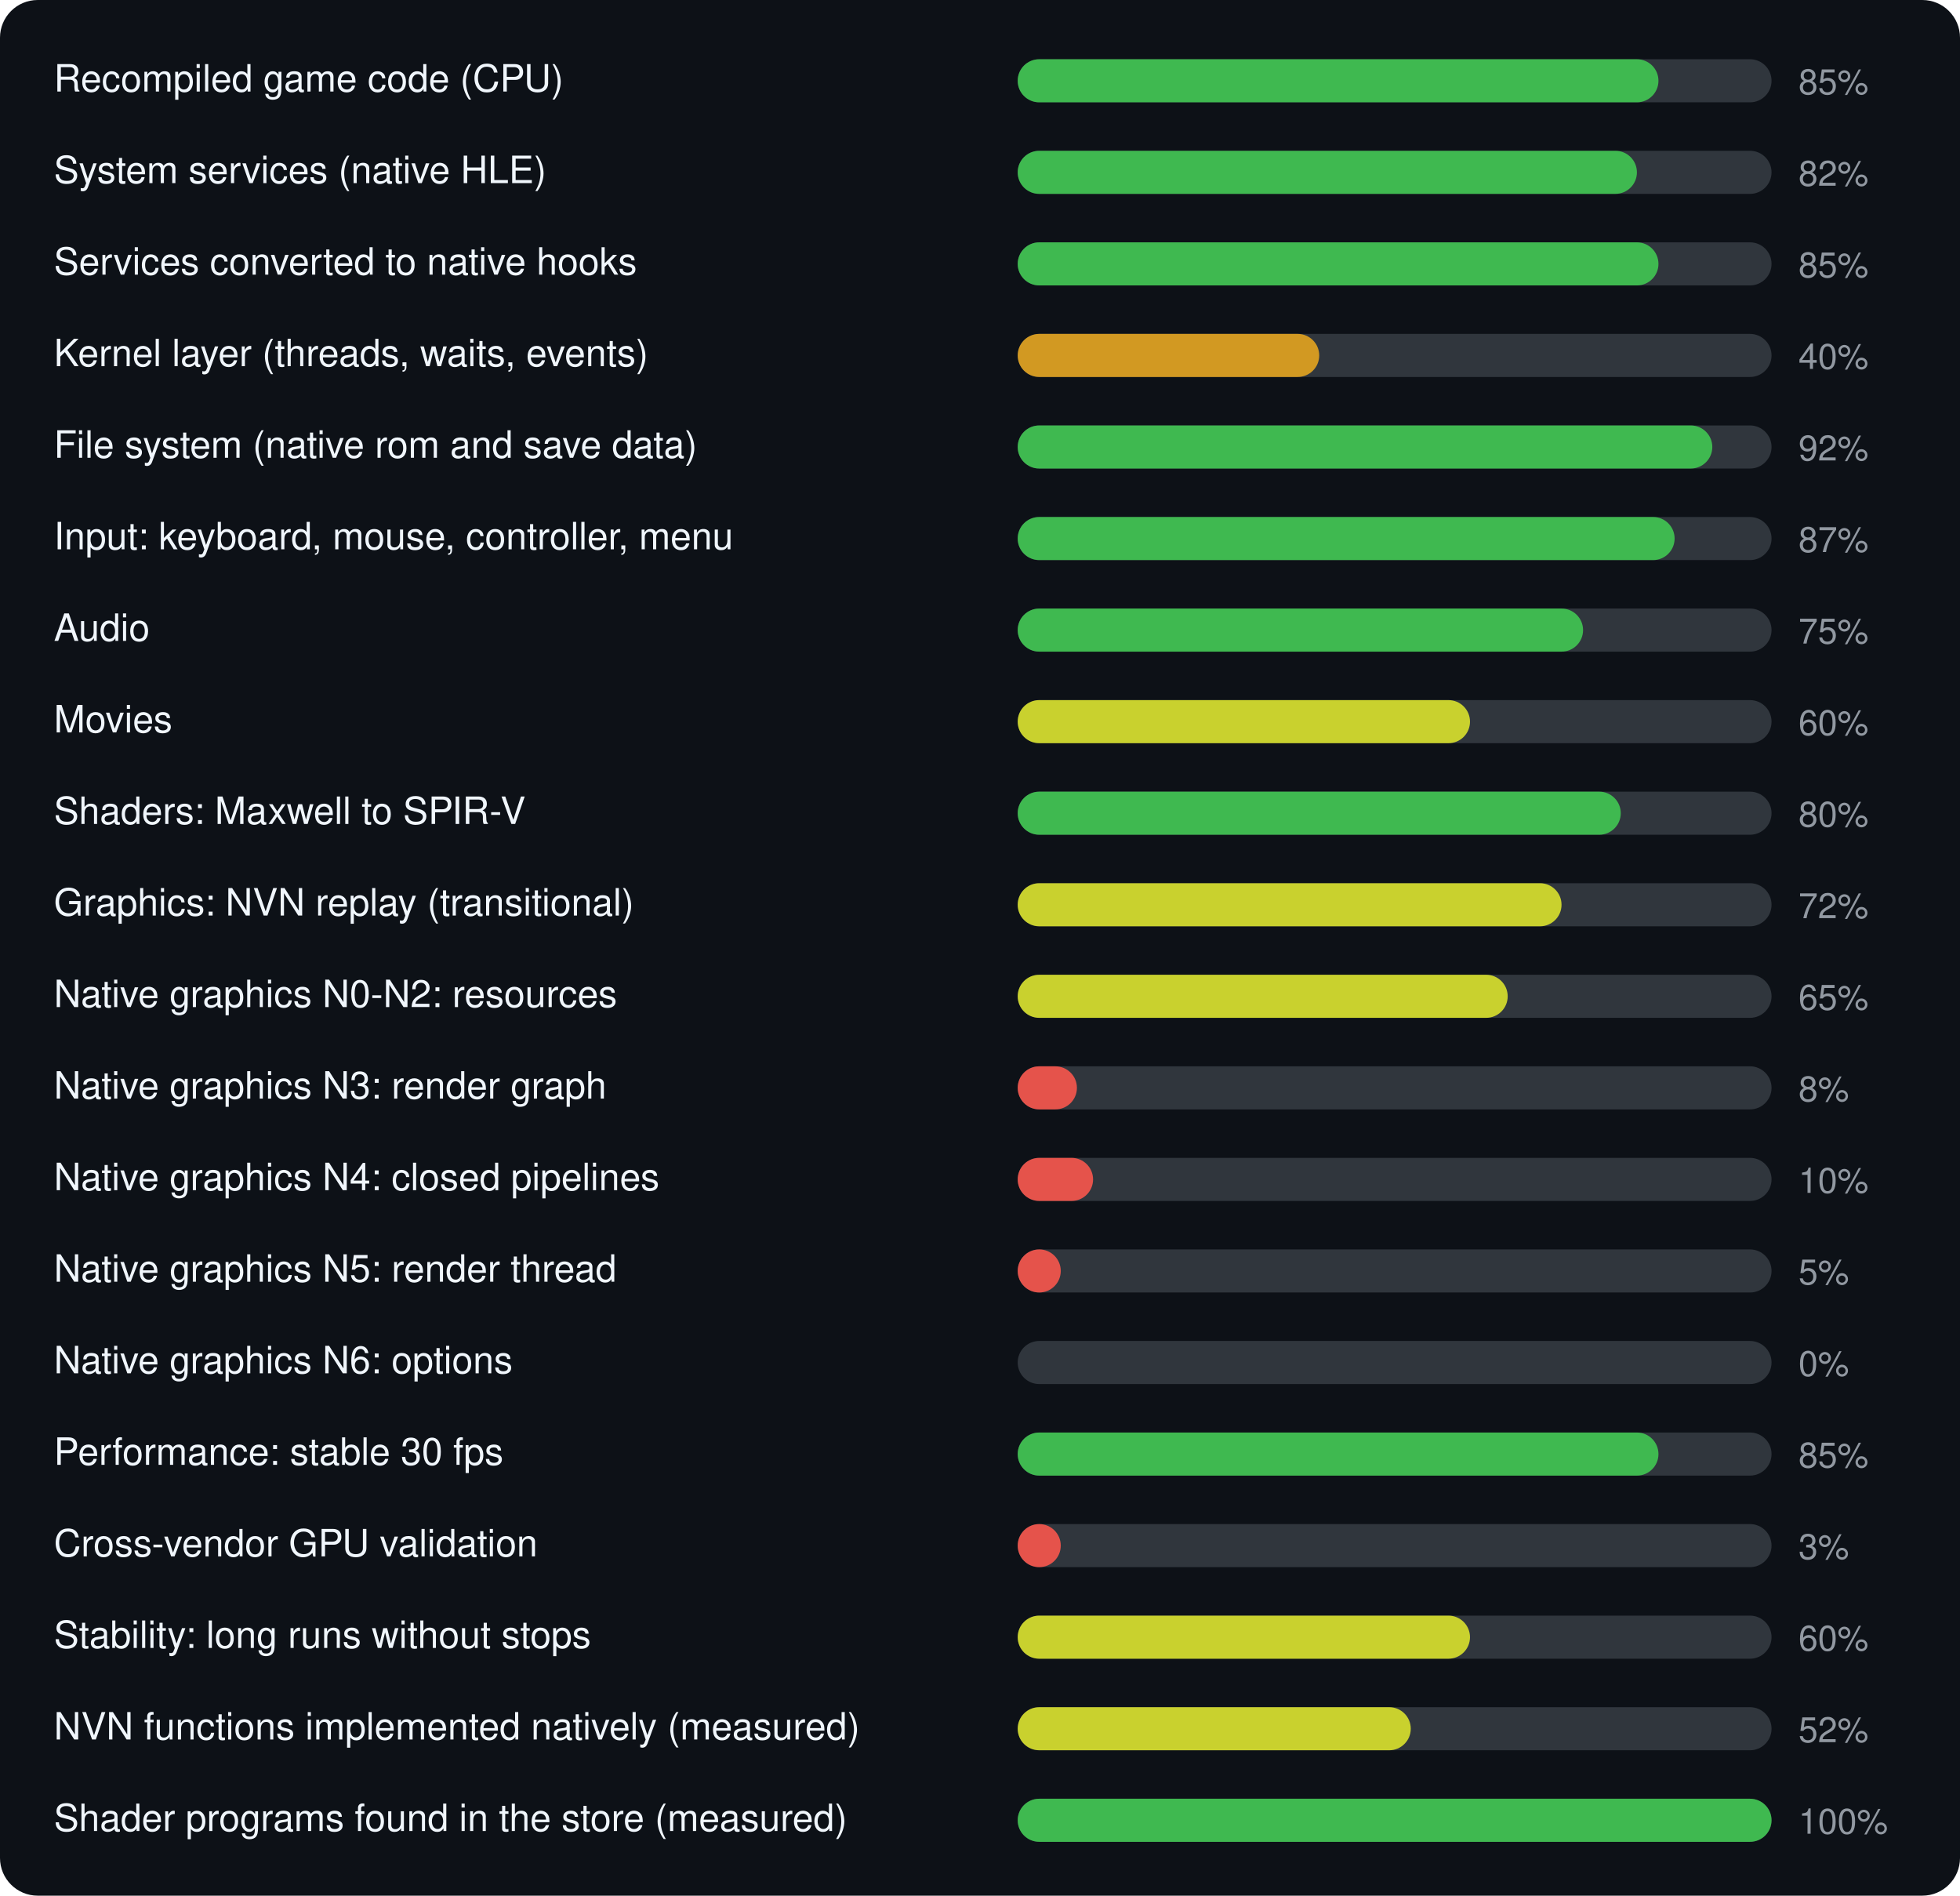
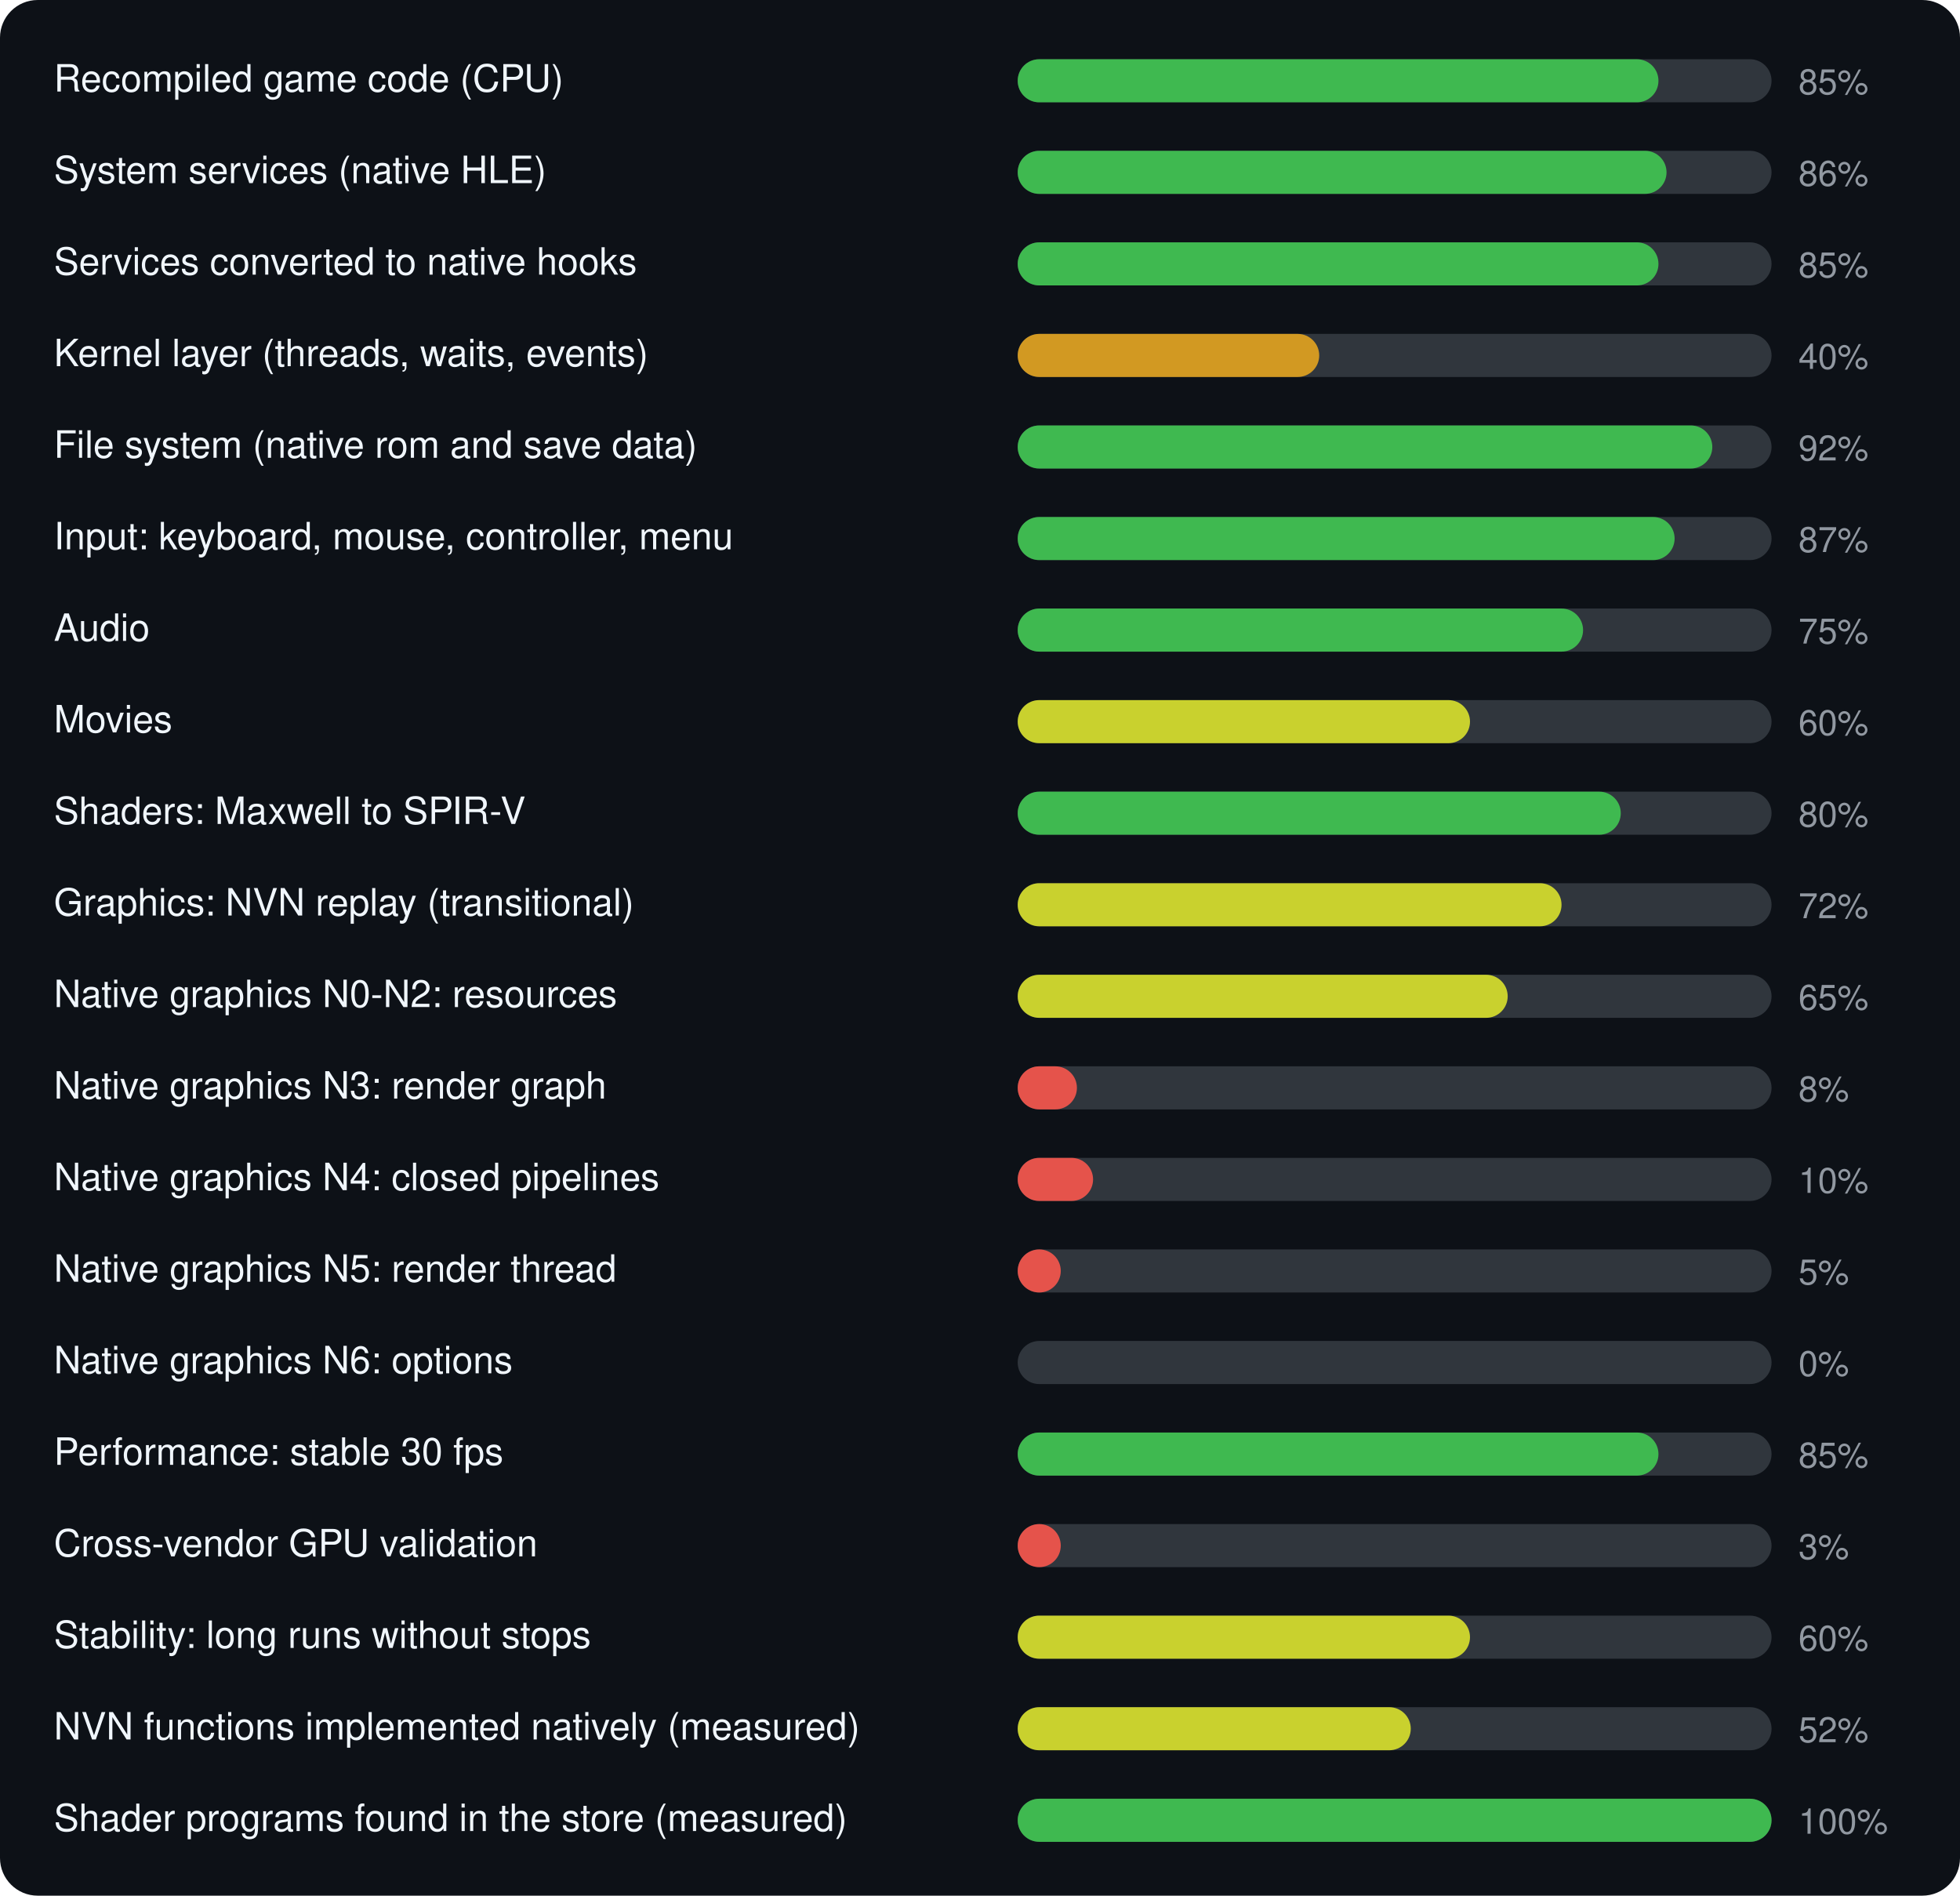
<svg xmlns="http://www.w3.org/2000/svg" width="728" height="704" viewBox="0 0 728 704" role="img" aria-label="Progress by area">
  <style>.t{fill:#f0f6fc;font-family:Segoe UI,Helvetica,Arial,sans-serif}.m{fill:#9198a1;font-family:Segoe UI,Helvetica,Arial,sans-serif}</style>
  <rect width="728" height="704" rx="14" fill="#0d1117" />
  <text class="t" x="20" y="34" font-size="14">Recompiled game code (CPU)</text>
  <rect x="378" y="22" width="280" height="16" rx="8" fill="#30363d" />
  <rect x="378" y="22" width="238" height="16" rx="8" fill="#3fb950" />
  <text class="m" x="668" y="35" font-size="13">85%</text>
  <text class="t" x="20" y="68" font-size="14">System services (native HLE)</text>
  <rect x="378" y="56" width="280" height="16" rx="8" fill="#30363d" />
-   <rect x="378" y="56" width="230" height="16" rx="8" fill="#3fb950" />
-   <text class="m" x="668" y="69" font-size="13">82%</text>
+   <rect x="378" y="56" width="241" height="16" rx="8" fill="#3fb950" />
+   <text class="m" x="668" y="69" font-size="13">86%</text>
  <text class="t" x="20" y="102" font-size="14">Services converted to native hooks</text>
  <rect x="378" y="90" width="280" height="16" rx="8" fill="#30363d" />
  <rect x="378" y="90" width="238" height="16" rx="8" fill="#3fb950" />
  <text class="m" x="668" y="103" font-size="13">85%</text>
  <text class="t" x="20" y="136" font-size="14">Kernel layer (threads, waits, events)</text>
  <rect x="378" y="124" width="280" height="16" rx="8" fill="#30363d" />
  <rect x="378" y="124" width="112" height="16" rx="8" fill="#d29922" />
  <text class="m" x="668" y="137" font-size="13">40%</text>
  <text class="t" x="20" y="170" font-size="14">File system (native rom and save data)</text>
  <rect x="378" y="158" width="280" height="16" rx="8" fill="#30363d" />
  <rect x="378" y="158" width="258" height="16" rx="8" fill="#3fb950" />
  <text class="m" x="668" y="171" font-size="13">92%</text>
  <text class="t" x="20" y="204" font-size="14">Input: keyboard, mouse, controller, menu</text>
  <rect x="378" y="192" width="280" height="16" rx="8" fill="#30363d" />
  <rect x="378" y="192" width="244" height="16" rx="8" fill="#3fb950" />
  <text class="m" x="668" y="205" font-size="13">87%</text>
  <text class="t" x="20" y="238" font-size="14">Audio</text>
  <rect x="378" y="226" width="280" height="16" rx="8" fill="#30363d" />
  <rect x="378" y="226" width="210" height="16" rx="8" fill="#3fb950" />
  <text class="m" x="668" y="239" font-size="13">75%</text>
  <text class="t" x="20" y="272" font-size="14">Movies</text>
  <rect x="378" y="260" width="280" height="16" rx="8" fill="#30363d" />
  <rect x="378" y="260" width="168" height="16" rx="8" fill="#c9d12e" />
  <text class="m" x="668" y="273" font-size="13">60%</text>
  <text class="t" x="20" y="306" font-size="14">Shaders: Maxwell to SPIR-V</text>
  <rect x="378" y="294" width="280" height="16" rx="8" fill="#30363d" />
  <rect x="378" y="294" width="224" height="16" rx="8" fill="#3fb950" />
  <text class="m" x="668" y="307" font-size="13">80%</text>
  <text class="t" x="20" y="340" font-size="14">Graphics: NVN replay (transitional)</text>
  <rect x="378" y="328" width="280" height="16" rx="8" fill="#30363d" />
  <rect x="378" y="328" width="202" height="16" rx="8" fill="#c9d12e" />
  <text class="m" x="668" y="341" font-size="13">72%</text>
  <text class="t" x="20" y="374" font-size="14">Native graphics N0-N2: resources</text>
  <rect x="378" y="362" width="280" height="16" rx="8" fill="#30363d" />
  <rect x="378" y="362" width="182" height="16" rx="8" fill="#c9d12e" />
  <text class="m" x="668" y="375" font-size="13">65%</text>
  <text class="t" x="20" y="408" font-size="14">Native graphics N3: render graph</text>
  <rect x="378" y="396" width="280" height="16" rx="8" fill="#30363d" />
  <rect x="378" y="396" width="22" height="16" rx="8" fill="#e5534b" />
  <text class="m" x="668" y="409" font-size="13">8%</text>
  <text class="t" x="20" y="442" font-size="14">Native graphics N4: closed pipelines</text>
  <rect x="378" y="430" width="280" height="16" rx="8" fill="#30363d" />
  <rect x="378" y="430" width="28" height="16" rx="8" fill="#e5534b" />
  <text class="m" x="668" y="443" font-size="13">10%</text>
  <text class="t" x="20" y="476" font-size="14">Native graphics N5: render thread</text>
  <rect x="378" y="464" width="280" height="16" rx="8" fill="#30363d" />
  <rect x="378" y="464" width="16" height="16" rx="8" fill="#e5534b" />
  <text class="m" x="668" y="477" font-size="13">5%</text>
  <text class="t" x="20" y="510" font-size="14">Native graphics N6: options</text>
  <rect x="378" y="498" width="280" height="16" rx="8" fill="#30363d" />
  <text class="m" x="668" y="511" font-size="13">0%</text>
  <text class="t" x="20" y="544" font-size="14">Performance: stable 30 fps</text>
  <rect x="378" y="532" width="280" height="16" rx="8" fill="#30363d" />
  <rect x="378" y="532" width="238" height="16" rx="8" fill="#3fb950" />
  <text class="m" x="668" y="545" font-size="13">85%</text>
  <text class="t" x="20" y="578" font-size="14">Cross-vendor GPU validation</text>
  <rect x="378" y="566" width="280" height="16" rx="8" fill="#30363d" />
  <rect x="378" y="566" width="16" height="16" rx="8" fill="#e5534b" />
  <text class="m" x="668" y="579" font-size="13">3%</text>
  <text class="t" x="20" y="612" font-size="14">Stability: long runs without stops</text>
  <rect x="378" y="600" width="280" height="16" rx="8" fill="#30363d" />
  <rect x="378" y="600" width="168" height="16" rx="8" fill="#c9d12e" />
  <text class="m" x="668" y="613" font-size="13">60%</text>
  <text class="t" x="20" y="646" font-size="14">NVN functions implemented natively (measured)</text>
  <rect x="378" y="634" width="280" height="16" rx="8" fill="#30363d" />
  <rect x="378" y="634" width="146" height="16" rx="8" fill="#c9d12e" />
  <text class="m" x="668" y="647" font-size="13">52%</text>
  <text class="t" x="20" y="680" font-size="14">Shader programs found in the store (measured)</text>
  <rect x="378" y="668" width="280" height="16" rx="8" fill="#30363d" />
  <rect x="378" y="668" width="280" height="16" rx="8" fill="#3fb950" />
  <text class="m" x="668" y="681" font-size="13">100%</text>
</svg>
